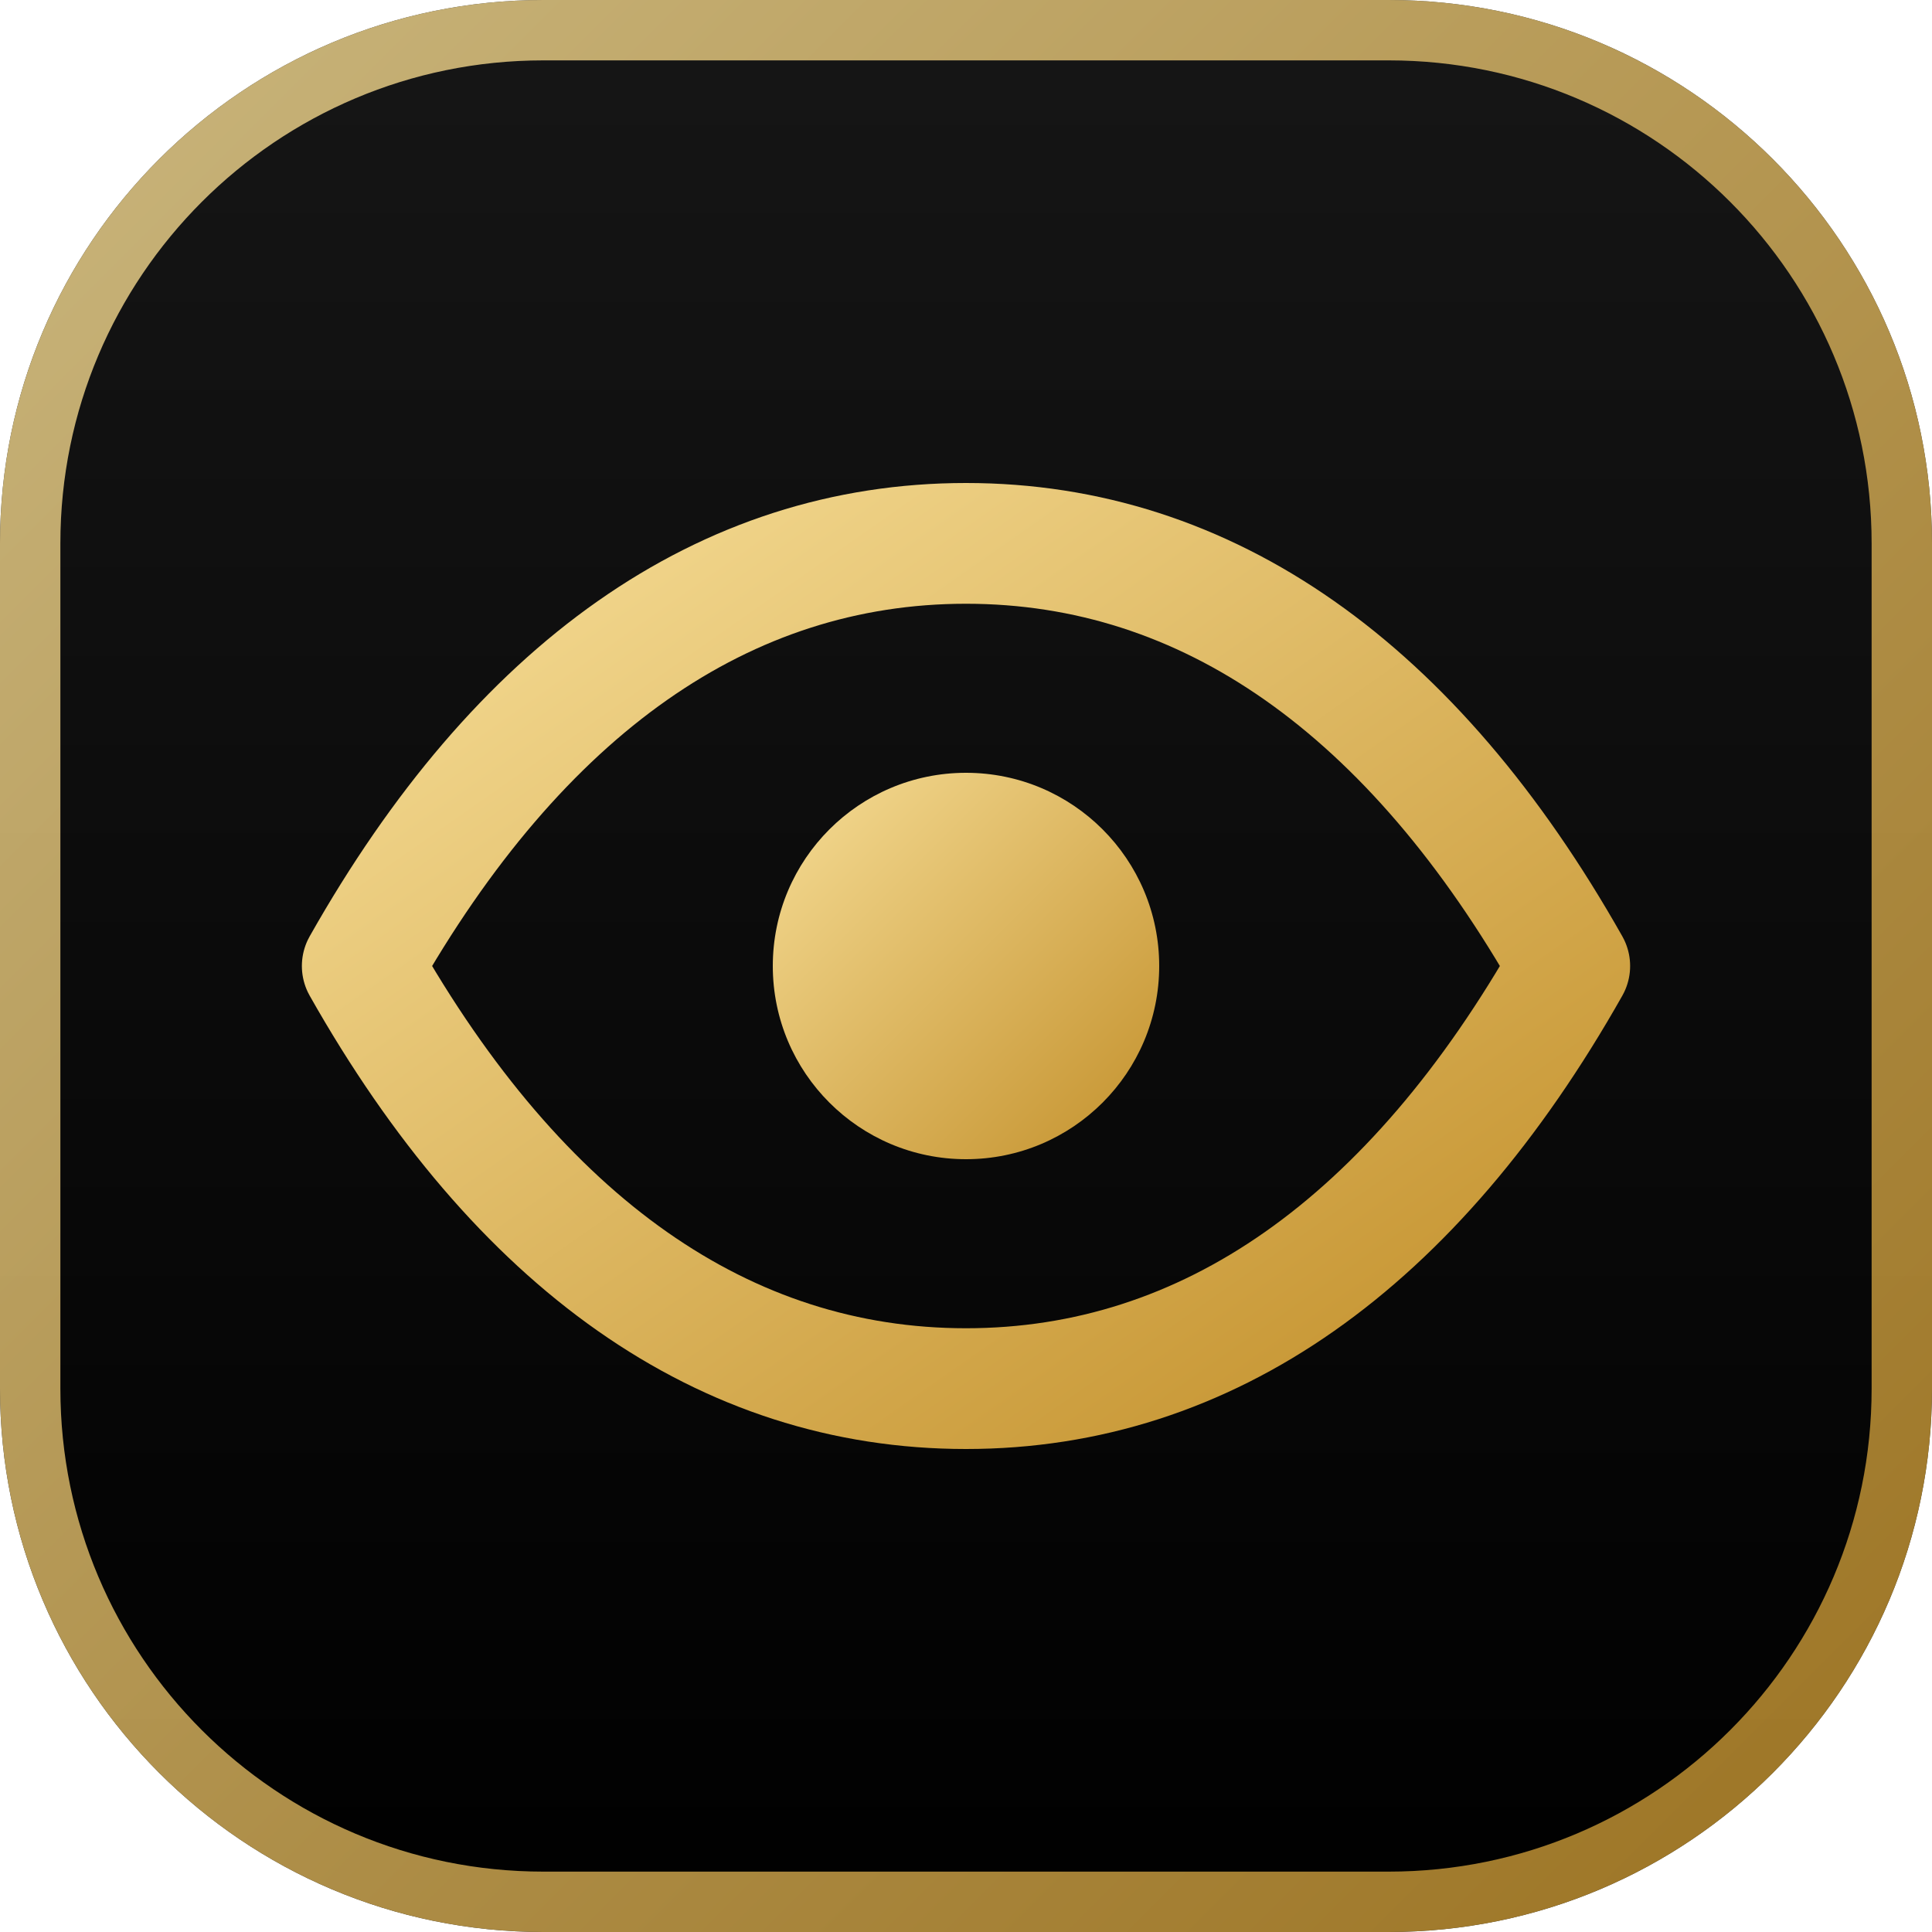
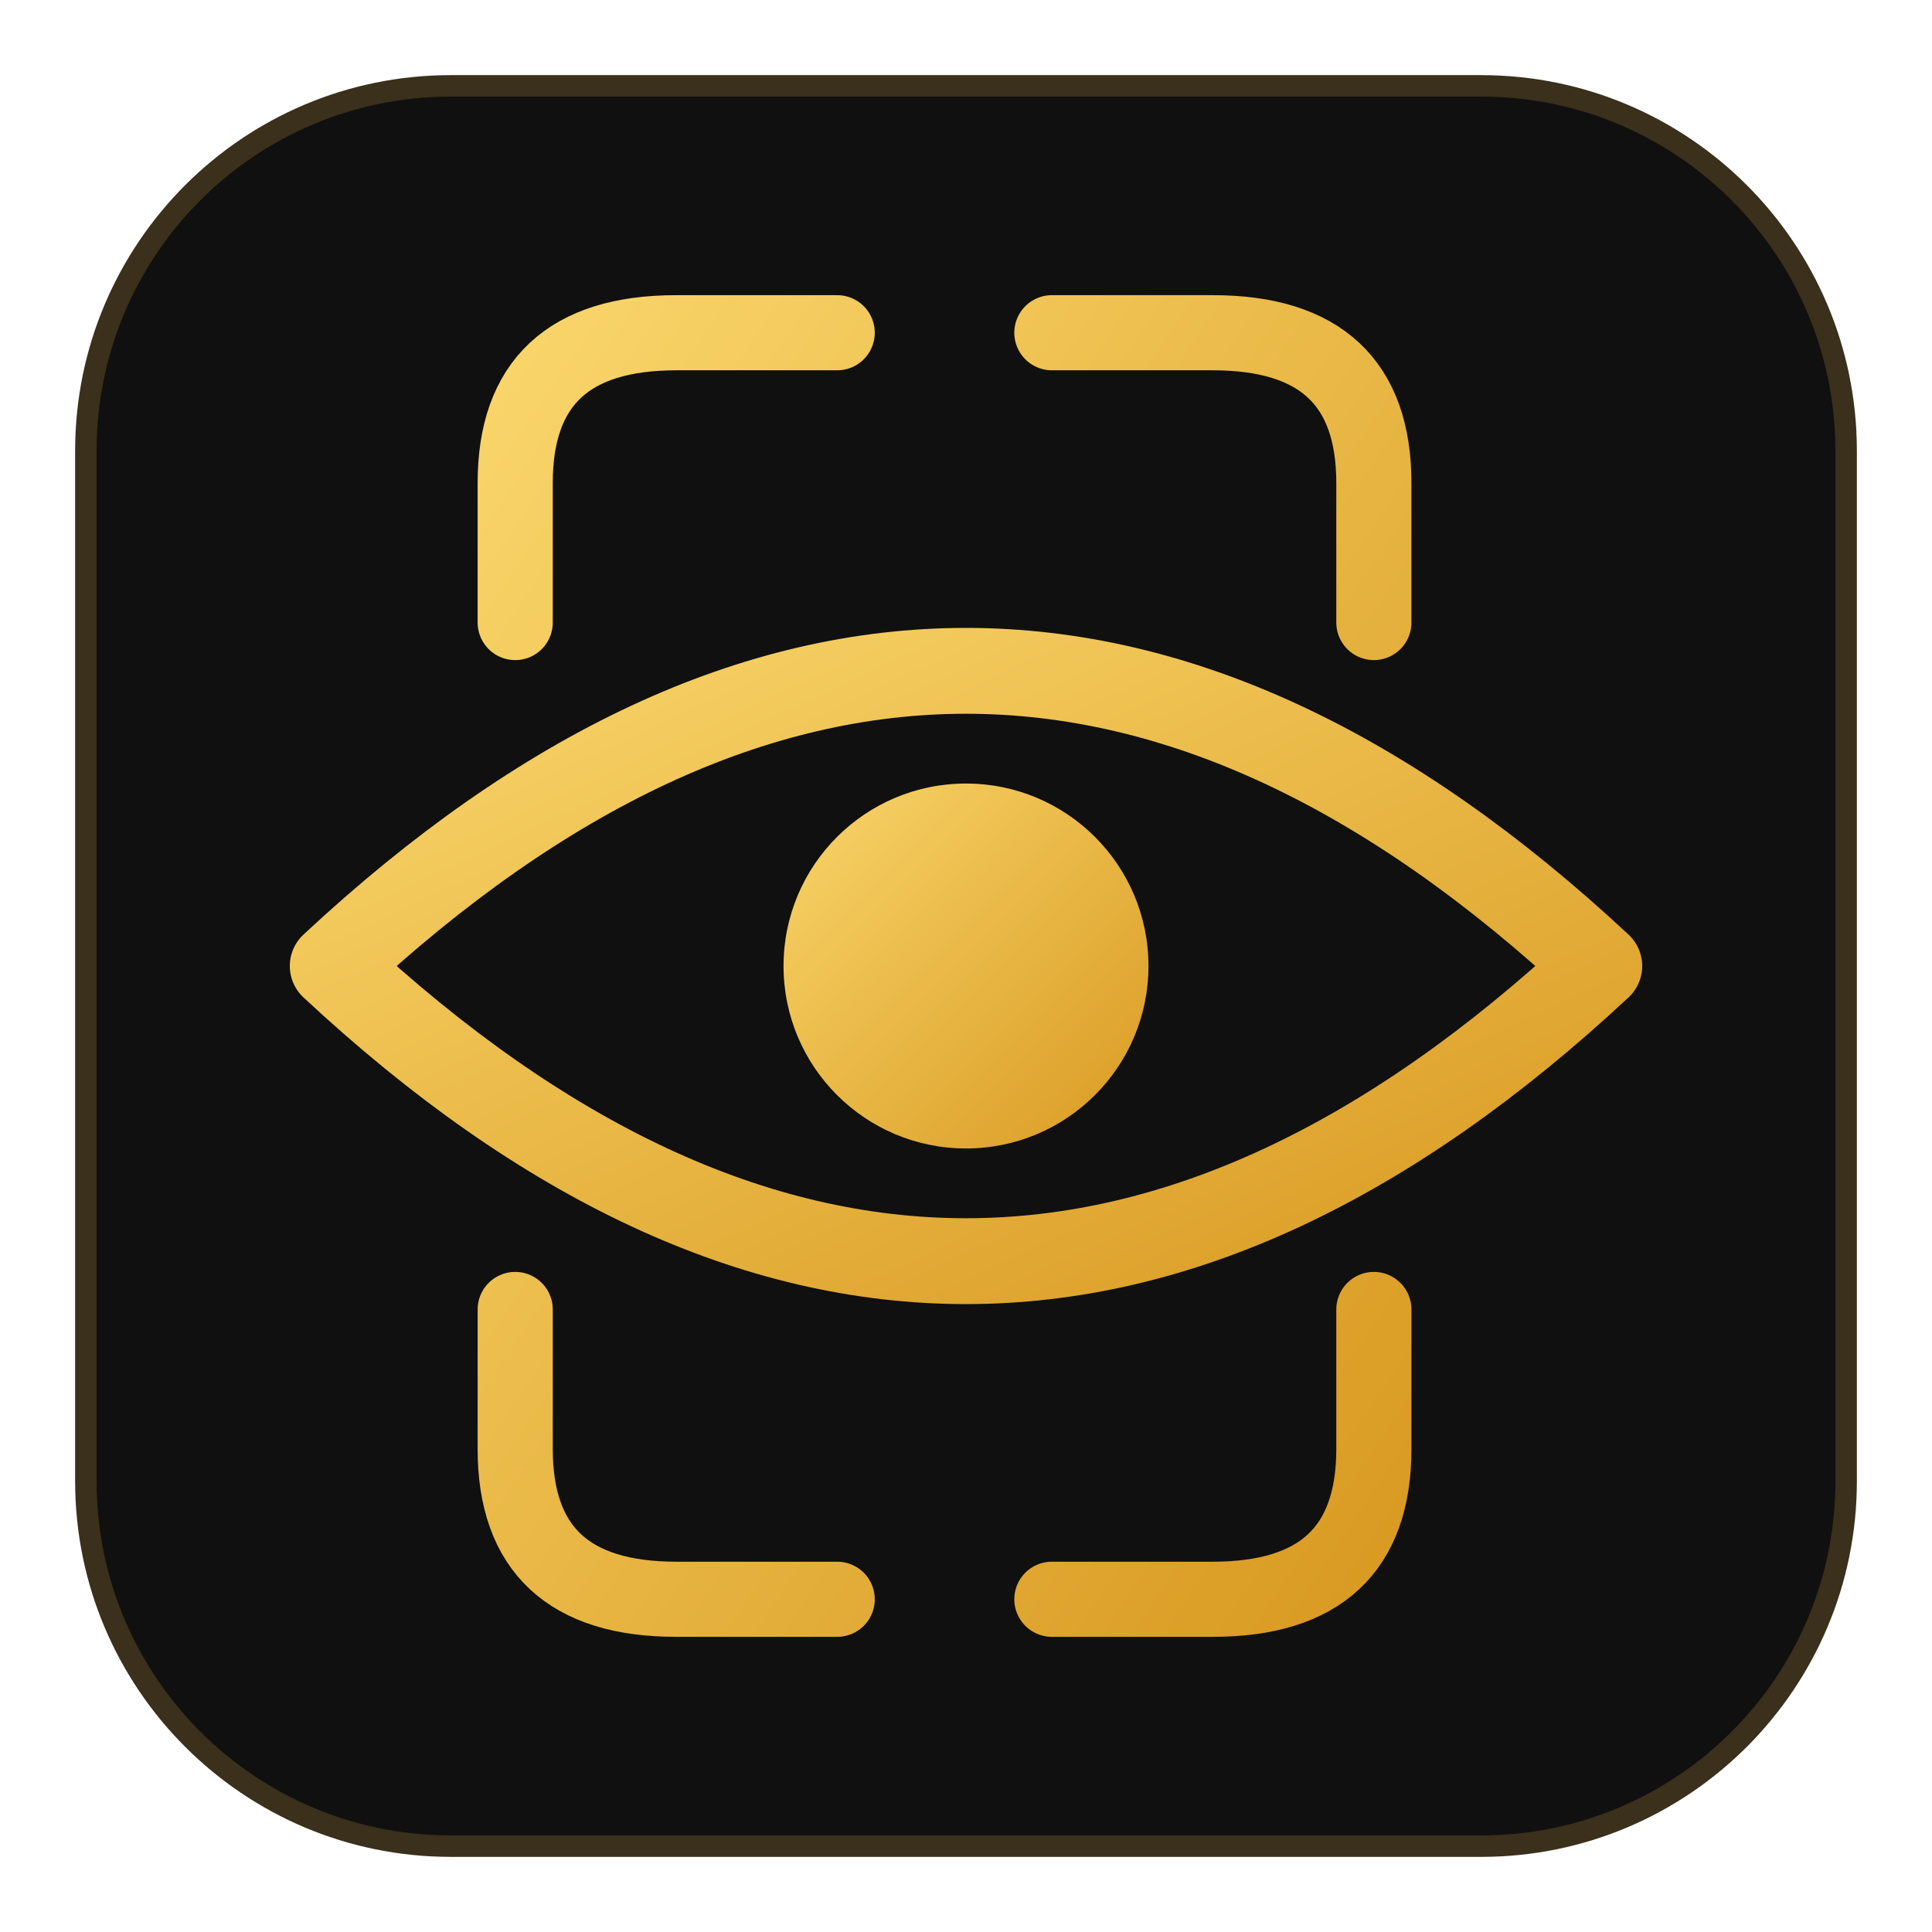
- <svg xmlns="http://www.w3.org/2000/svg" viewBox="0 0 32 32">
+ <svg xmlns="http://www.w3.org/2000/svg" viewBox="0 0 180 180" role="img" aria-labelledby="title">
  <defs>
-     <linearGradient id="b" x1="0" y1="0" x2="0" y2="1">
-       <stop offset="0" stop-color="#161616" />
-       <stop offset="1" stop-color="#000000" />
-     </linearGradient>
-     <linearGradient id="g" x1="0" y1="0" x2="1" y2="1">
-       <stop offset="0" stop-color="#f6dd96" />
-       <stop offset="1" stop-color="#c3902b" />
+     <linearGradient id="gold" x1="0" y1="0" x2="1" y2="1">
+       <stop offset="0" stop-color="#F9D56A" />
+       <stop offset="1" stop-color="#D99A22" />
    </linearGradient>
  </defs>
-   <rect width="32" height="32" rx="9" fill="url(#b)" />
-   <rect x=".5" y=".5" width="31" height="31" rx="8.5" fill="none" stroke="url(#g)" stroke-opacity=".8" />
-   <path d="M6 16c2.6-4.6 6-7 10-7s7.4 2.4 10 7c-2.6 4.6-6 7-10 7s-7.4-2.4-10-7Z" fill="none" stroke="url(#g)" stroke-width="2" stroke-linejoin="round" />
-   <circle cx="16" cy="16" r="3.2" fill="url(#g)" />
+   <rect x="8" y="8" width="164" height="164" rx="34" fill="#101010" stroke="#3A301B" stroke-width="2" />
+   <g fill="none" stroke="url(#gold)" stroke-width="7" stroke-linecap="round" stroke-linejoin="round">
+     <path d="M48 58V45Q48 31 63 31H78M98 31H113Q128 31 128 45V58M48 122V135Q48 149 63 149H78M98 149H113Q128 149 128 135V122" />
+     <path d="M31 90Q90 35 149 90Q90 145 31 90Z" stroke-width="8" />
+   </g>
+   <circle cx="90" cy="90" r="17" fill="url(#gold)" />
</svg>
